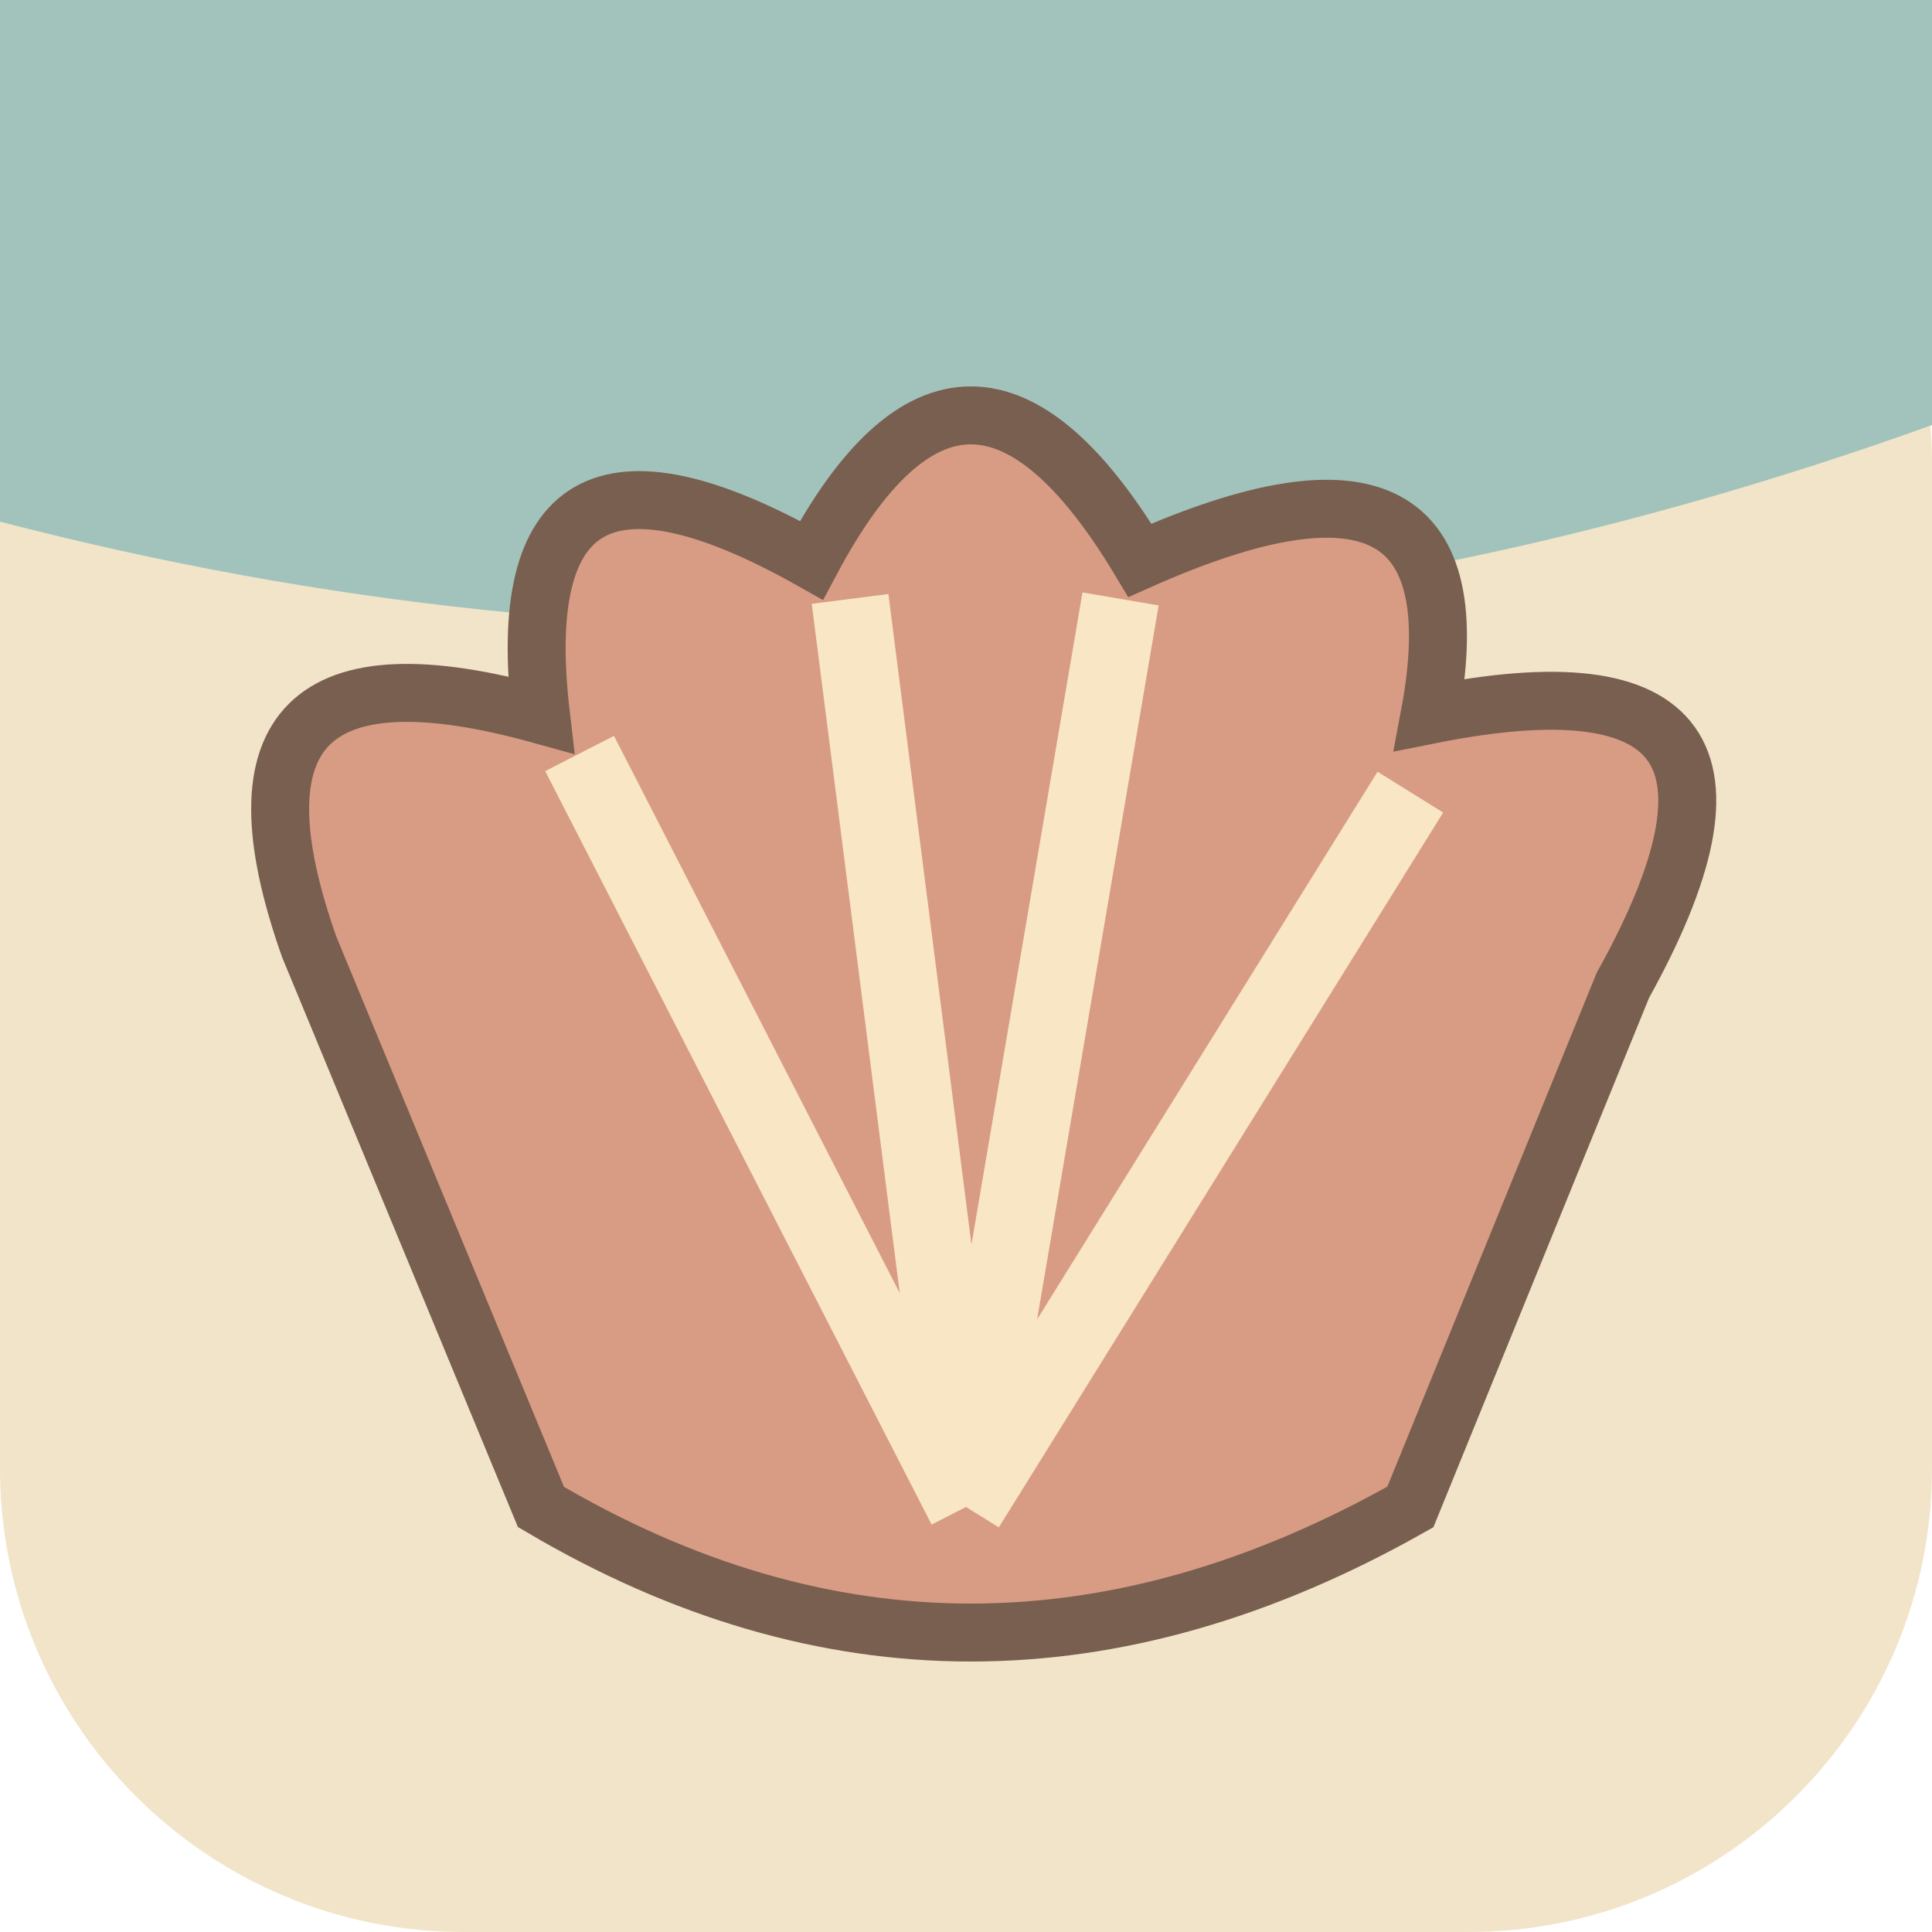
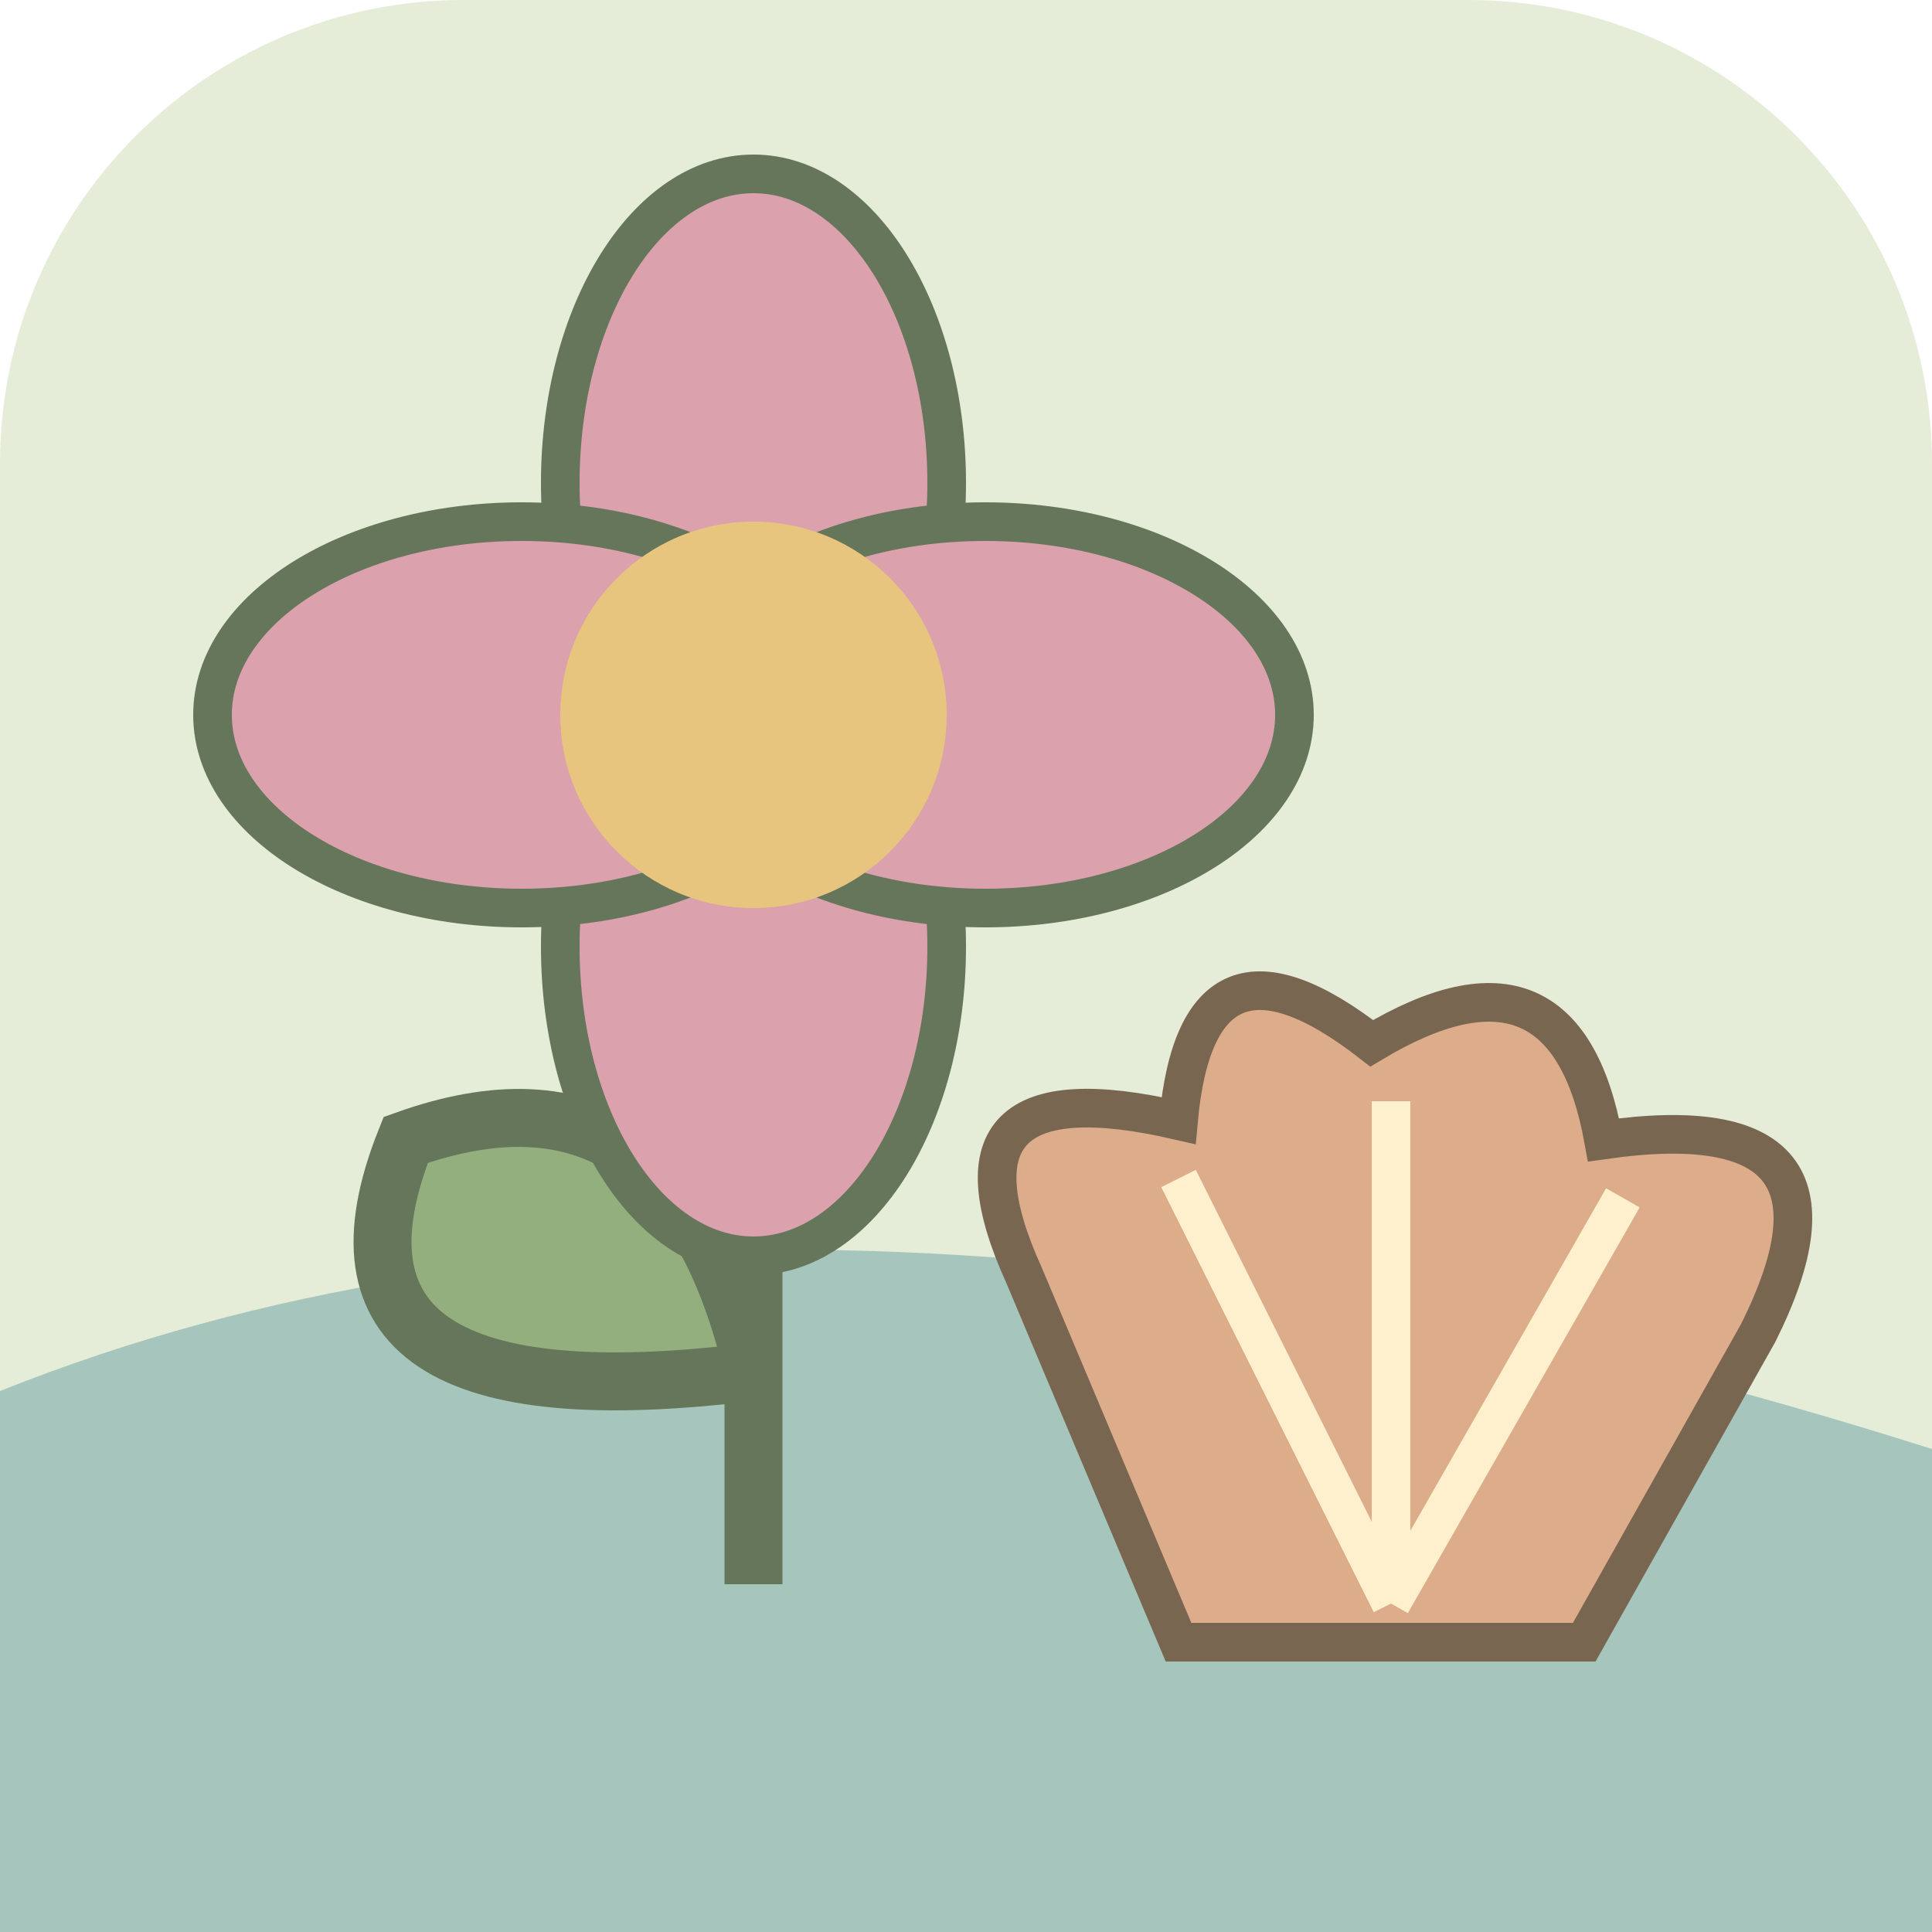
<svg xmlns="http://www.w3.org/2000/svg" viewBox="0 0 100 100">
-   <rect width="100" height="100" rx="24" fill="#f1e4c9" />
-   <path d="M0 0H100V22Q50 40 0 27Z" fill="#a1c3bc" />
-   <path d="M28 78L16 49Q10 32 28 37Q26 20 42 29Q50 14 59 29Q77 21 74 37Q94 33 84 51L73 78Q50 91 28 78Z" fill="#d89c84" stroke="#795f4f" stroke-width="3" />
-   <path d="M50 78L30 39M50 78L44 31M50 78L58 31M50 78L73 41" fill="none" stroke="#f9e6c4" stroke-width="4" />
+   <rect width="100" height="100" rx="24" fill="#e5ecd8" />
+   <path d="M0 72Q40 56 100 75V100H0Z" fill="#a6c6bd" />
+   <path d="M39 54V82M39 71Q15 74 21 59Q35 54 39 71" stroke="#65765b" stroke-width="3" fill="#94af7e" />
+   <g fill="#dba1ad" stroke="#65765b" stroke-width="2">
+     <ellipse cx="39" cy="25" rx="10" ry="16" />
+     <ellipse cx="39" cy="49" rx="10" ry="16" />
+     <ellipse cx="27" cy="37" rx="16" ry="10" />
+     <ellipse cx="51" cy="37" rx="16" ry="10" />
+   </g>
+   <circle cx="39" cy="37" r="10" fill="#e8c57e" />
+   <path d="M61 85L53 66Q48 55 61 58Q62 47 71 54Q81 48 83 59Q97 57 91 69L82 85Z" fill="#dcac8b" stroke="#796650" stroke-width="2" />
+   <path d="M72 83L61 61M72 83V57M72 83L84 62" stroke="#fff0cd" stroke-width="2" />
</svg>
